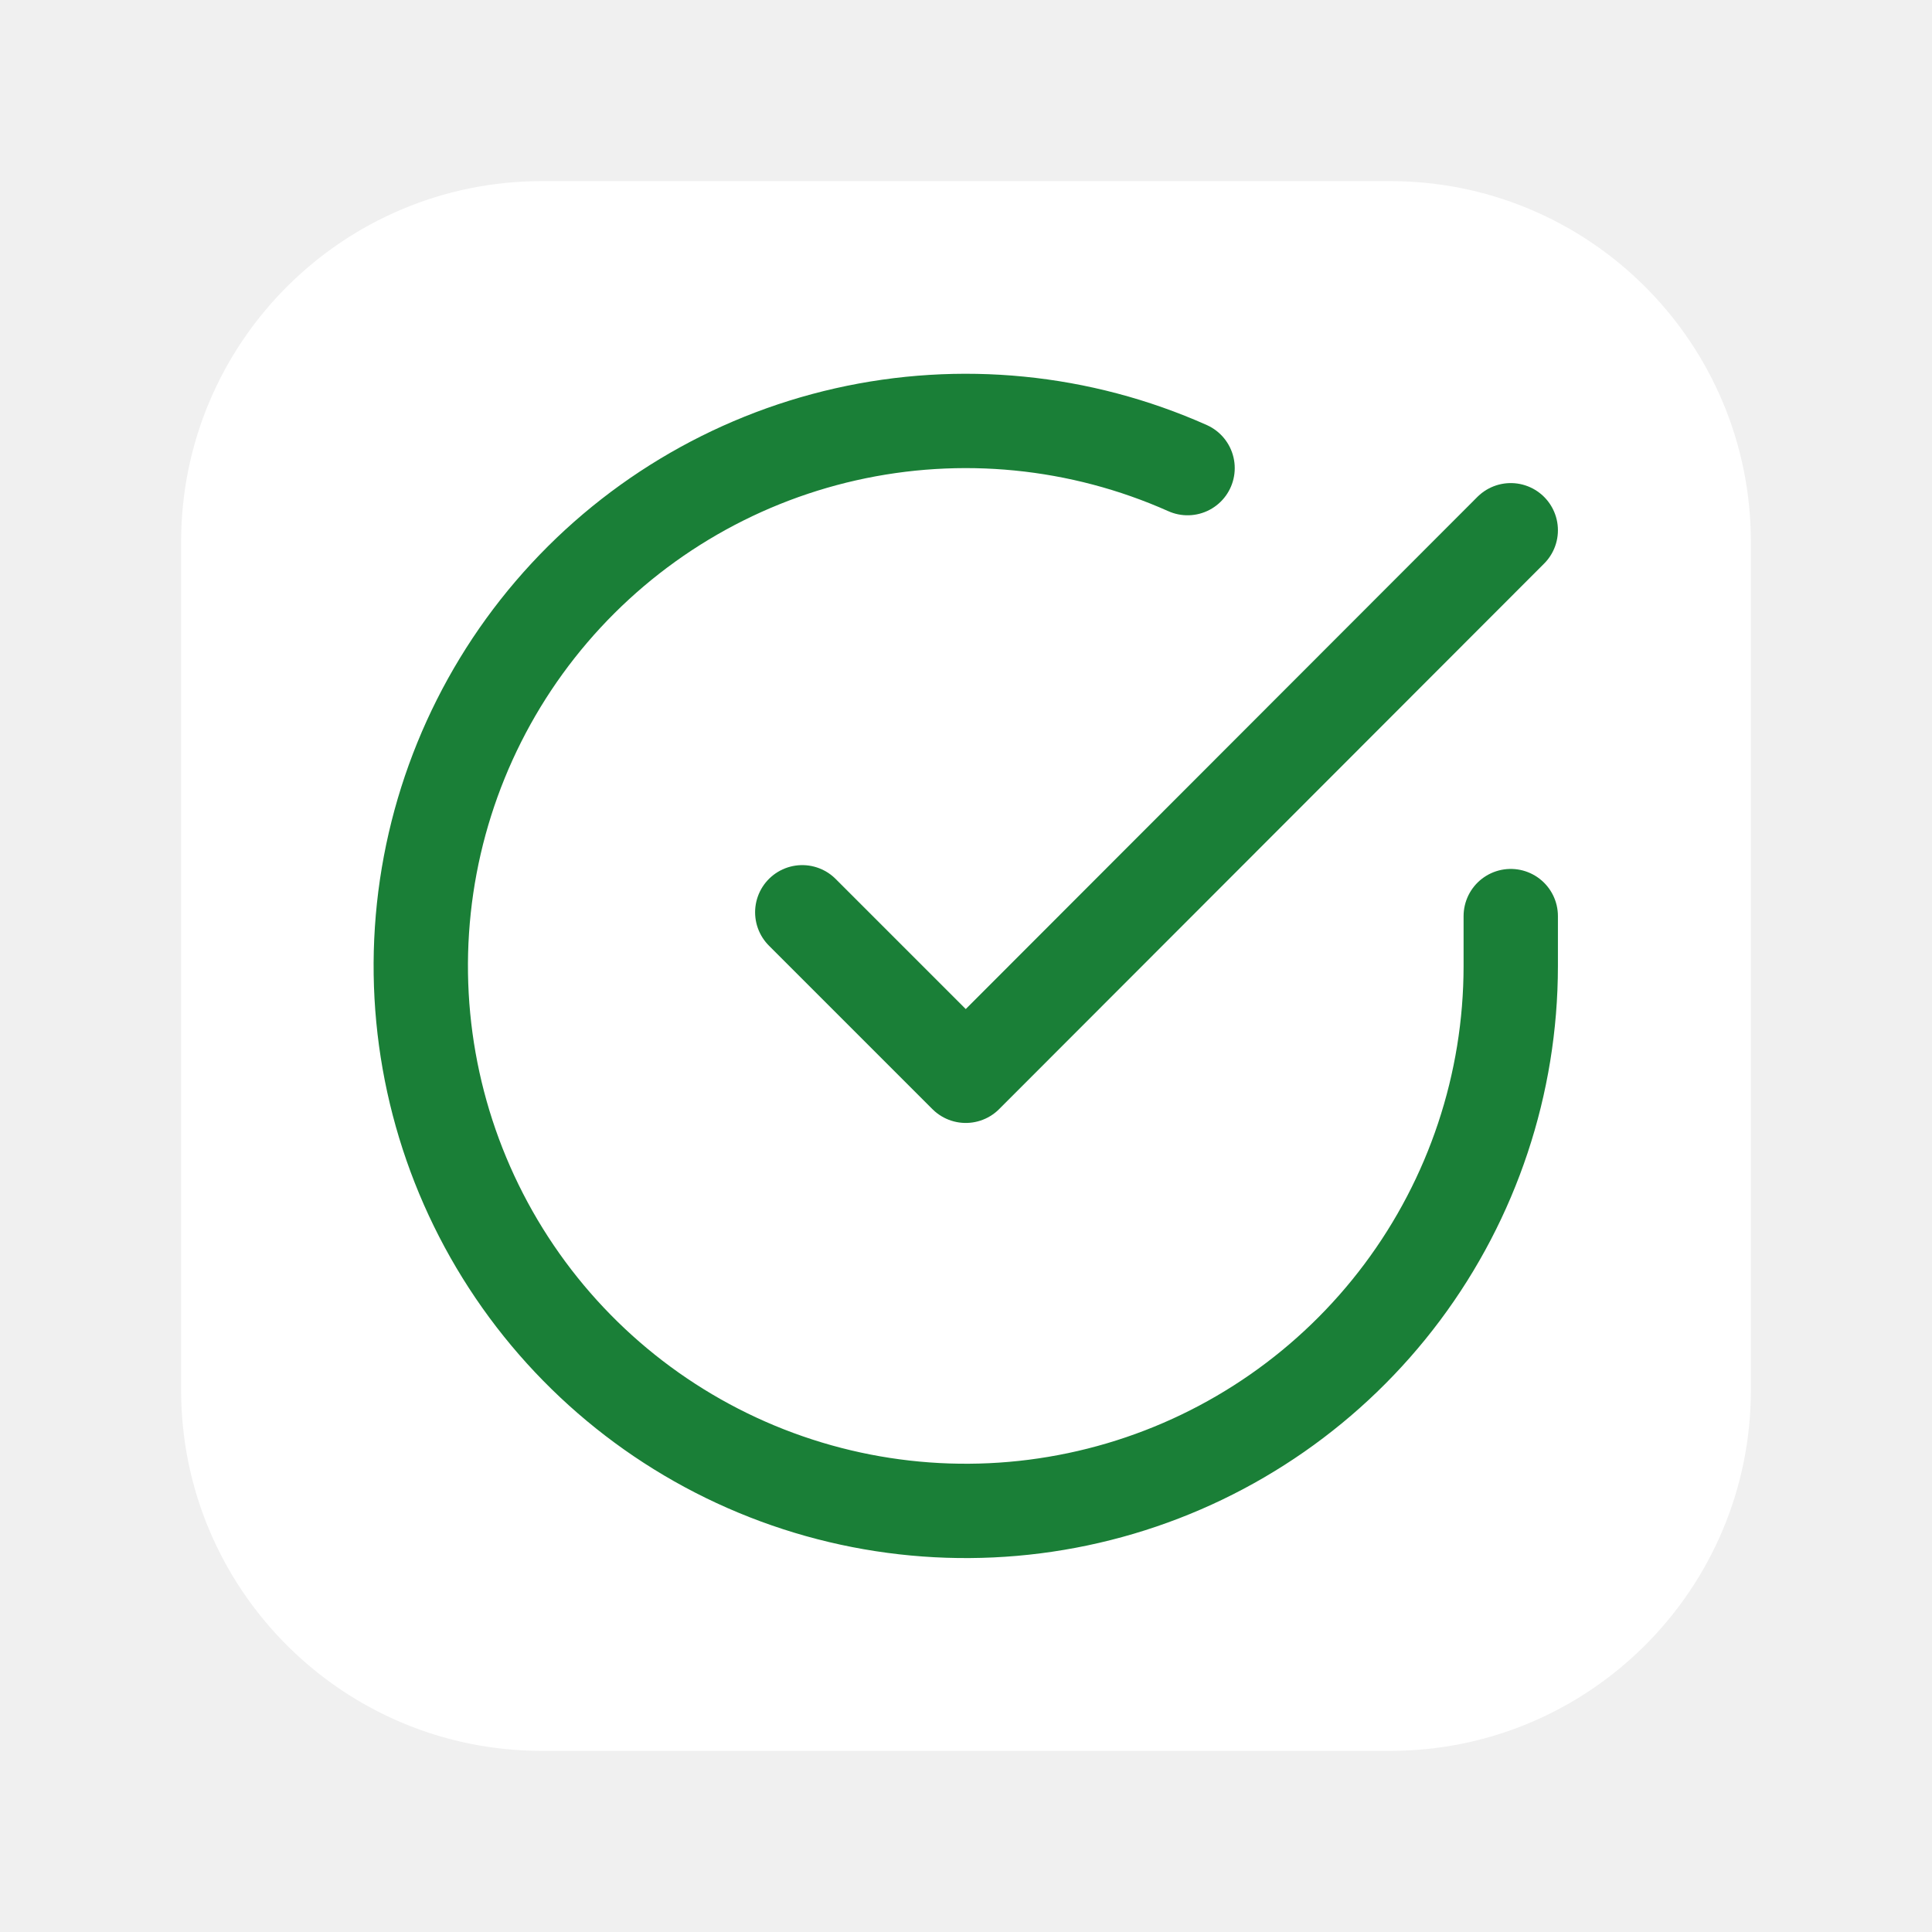
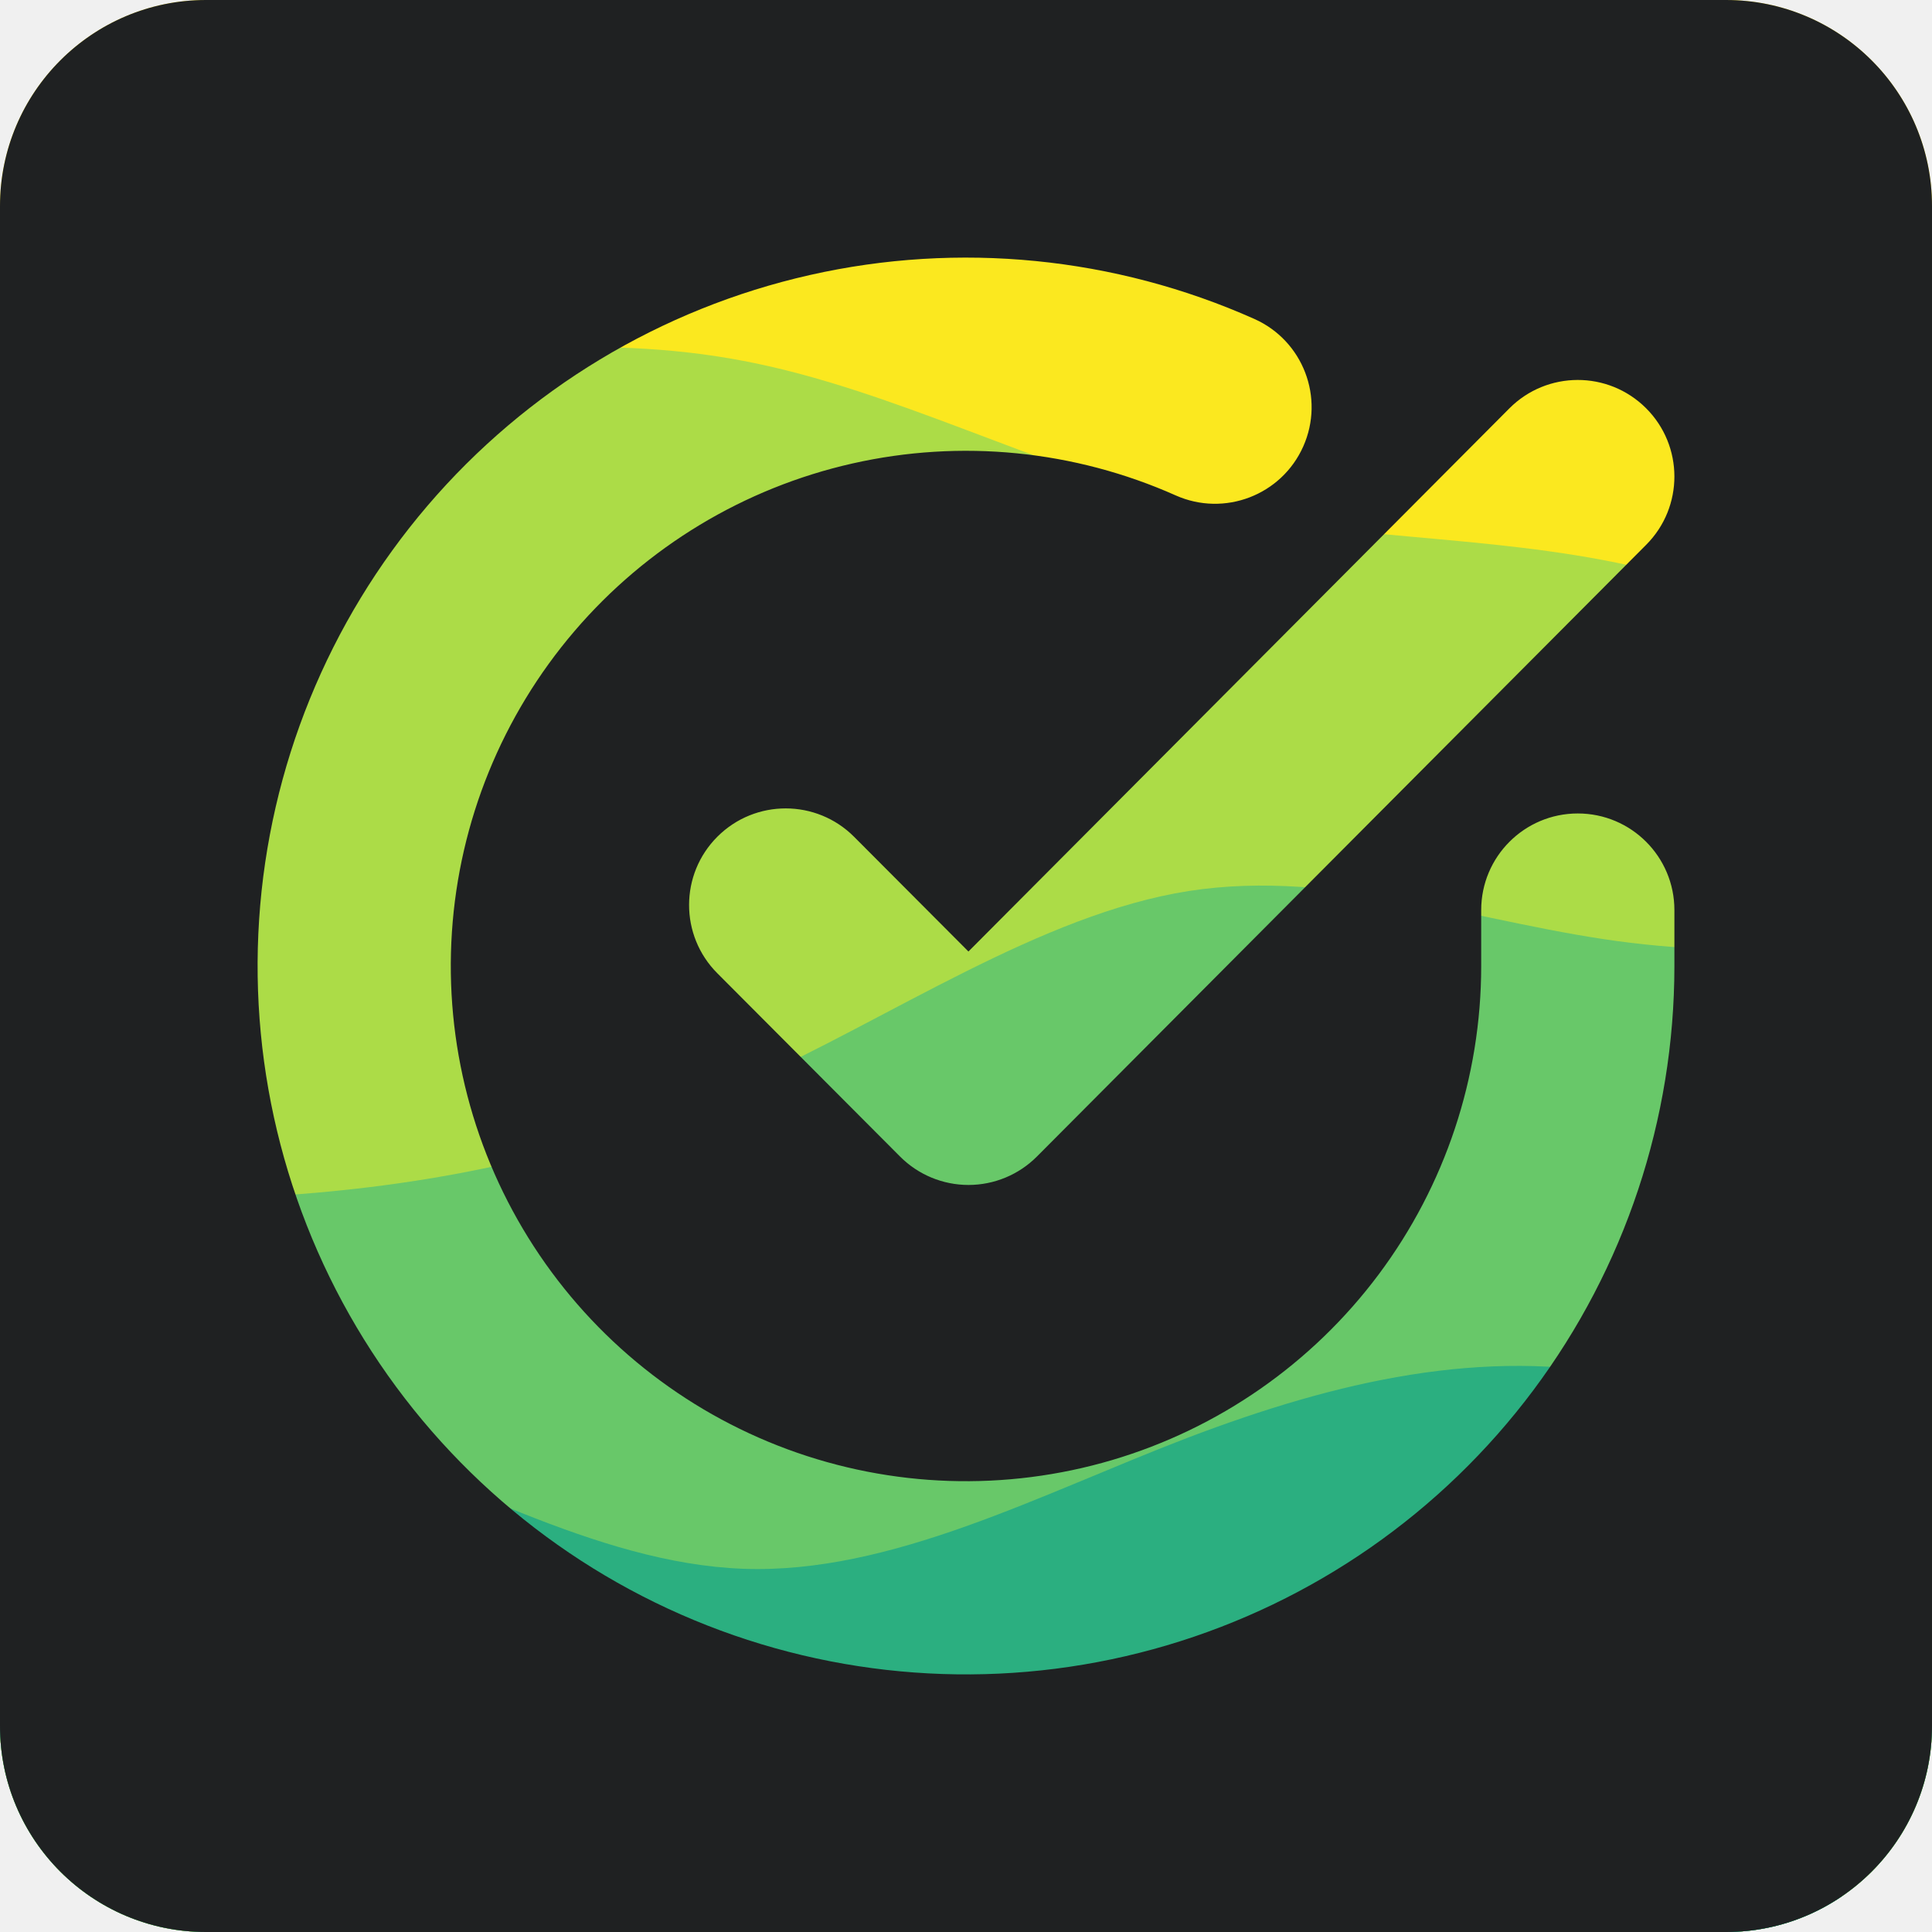
- <svg xmlns="http://www.w3.org/2000/svg" width="4096" height="4096" viewBox="0 0 4096 4096" fill="none">
-   <rect x="384" y="384" width="3328" height="3328" rx="765" fill="white" />
-   <path d="M3202.92 1942.2V2048.5C3202.77 2297.66 3122.1 2540.09 2972.91 2739.65C2823.73 2939.21 2614.03 3085.2 2375.1 3155.84C2136.17 3226.48 1880.8 3218 1647.09 3131.65C1413.37 3045.31 1213.83 2885.73 1078.22 2676.71C942.605 2467.69 878.194 2220.43 894.588 1971.82C910.981 1723.2 1007.3 1486.54 1169.18 1297.14C1331.07 1107.74 1549.84 975.74 1792.87 920.83C2035.9 865.921 2290.17 891.043 2517.75 992.449" stroke="#1A7F37" stroke-width="200" stroke-linecap="round" stroke-linejoin="round" />
-   <path d="M3202.92 1124.17L2047.5 2280.74L1700.88 1934.11" stroke="#1A7F37" stroke-width="200" stroke-linecap="round" stroke-linejoin="round" />
+ <svg xmlns="http://www.w3.org/2000/svg" width="300" height="300" viewBox="0 0 300 300" fill="none">
+   <g clip-path="url(#clip0_51723_305)">
+     <rect width="300" height="300" rx="32" fill="white" />
+     <g clip-path="url(#clip1_51723_305)">
+       <path d="M390 -90H-90V390H390V-90Z" fill="#FBE81F" />
+       <path d="M-90 82.8L-78.6 78C-67.2 73.2 -44.4 63.6 -21.6 59.64C1.2 55.56 24 57.24 46.8 56.16C69.6 55.2 92.4 51.6 115.44 56.04C138.36 60.36 161.64 72.84 184.56 78.36C207.6 84 230.4 82.8 253.2 87.84C276 92.76 298.8 104.04 321.6 99C344.4 93.96 367.2 72.84 378.6 62.16L390 51.6V391.2H378.6C367.2 391.2 344.4 391.2 321.6 391.2C298.8 391.2 276 391.2 253.2 391.2C230.4 391.2 207.6 391.2 184.56 391.2C161.64 391.2 138.36 391.2 115.44 391.2C92.4 391.2 69.6 391.2 46.8 391.2C24 391.2 1.2 391.2 -21.6 391.2C-44.4 391.2 -67.2 391.2 -78.6 391.2H-90V82.8Z" fill="#ACDC47" />
+       <path d="M-90 133.2L-78.6 141.84C-67.2 150.36 -44.4 167.64 -21.6 176.76C1.2 186 24 187.2 46.8 185.4C69.6 183.6 92.4 178.8 115.44 168.36C138.36 158.04 161.64 141.96 184.56 138.36C207.6 134.76 230.4 143.64 253.2 146.4C276 149.16 298.8 146.04 321.6 149.64C344.4 153.24 367.2 163.56 378.6 168.84L390 174V391.2H378.6C367.2 391.2 344.4 391.2 321.6 391.2C298.8 391.2 276 391.2 253.2 391.2C230.4 391.2 207.6 391.2 184.56 391.2C161.64 391.2 138.36 391.2 115.44 391.2C92.4 391.2 69.6 391.2 46.8 391.2C24 391.2 1.2 391.2 -21.6 391.2C-44.4 391.2 -67.2 391.2 -78.6 391.2H-90V133.2Z" fill="#68C869" />
+       <path d="M-90 241.2L-78.6 236.16C-67.2 231.24 -44.4 221.16 -21.6 216.84C1.2 212.4 24 213.6 46.8 221.16C69.6 228.84 92.4 242.76 115.44 243.6C138.36 244.44 161.64 231.96 184.56 223.2C207.6 214.44 230.4 209.16 253.2 213.84C276 218.4 298.8 232.8 321.6 239.16C344.4 245.64 367.2 243.96 378.6 243.24L390 242.4V391.2H378.6C367.2 391.2 344.4 391.2 321.6 391.2C298.8 391.2 276 391.2 253.2 391.2C230.4 391.2 207.6 391.2 184.56 391.2C161.64 391.2 138.36 391.2 115.44 391.2C92.4 391.2 69.6 391.2 46.8 391.2C24 391.2 1.2 391.2 -21.6 391.2C-44.4 391.2 -67.2 391.2 -78.6 391.2H-90V241.2Z" fill="#2BAF80" />
+       <path d="M-90 338.4L-78.6 333.96C-67.2 329.64 -44.4 320.76 -21.6 318.6C1.2 316.44 24 320.76 46.8 317.16C69.6 313.56 92.4 302.04 115.44 302.4C138.36 302.76 161.64 315.24 184.56 313.2C207.6 311.16 230.4 294.84 253.2 291.84C276 288.84 298.8 299.16 321.6 302.04C344.4 304.8 367.2 300 378.6 297.6L390 295.2V391.2H378.6C367.2 391.2 344.4 391.2 321.6 391.2C298.8 391.2 276 391.2 253.2 391.2C230.4 391.2 207.6 391.2 184.56 391.2C161.64 391.2 138.36 391.2 115.44 391.2C92.4 391.2 69.6 391.2 46.8 391.2C24 391.2 1.2 391.2 -21.6 391.2C-44.4 391.2 -67.2 391.2 -78.6 391.2H-90V338.4Z" fill="#099487" />
+       <path fill-rule="evenodd" clip-rule="evenodd" d="M-90 -90H390V390H-90V-90ZM255.585 63.372C261.455 69.218 261.474 78.715 255.628 84.585L161.013 179.585C158.199 182.41 154.376 183.999 150.388 184C146.401 184.001 142.577 182.414 139.762 179.59L111.377 151.119C105.528 145.252 105.543 135.755 111.41 129.906C117.276 124.057 126.774 124.071 132.623 129.938L150.379 147.749L234.372 63.415C240.218 57.545 249.715 57.526 255.585 63.372ZM132.37 71.967C149.197 68.165 166.802 69.904 182.56 76.926C190.127 80.297 198.995 76.897 202.366 69.329C205.738 61.762 202.337 52.895 194.77 49.523C173.103 39.869 148.895 37.477 125.758 42.705C102.621 47.932 81.793 60.499 66.381 78.531C50.969 96.562 41.799 119.093 40.238 142.762C38.678 166.432 44.81 189.971 57.721 209.871C70.631 229.77 89.629 244.963 111.879 253.183C134.13 261.404 158.442 262.211 181.189 255.486C203.936 248.76 223.9 234.862 238.103 215.863C252.305 196.864 259.986 173.784 260 150.063V141.314C260 133.03 253.284 126.314 245 126.314C236.716 126.314 230 133.03 230 141.314V150.046C229.99 167.297 224.404 184.083 214.075 197.9C203.745 211.718 189.226 221.826 172.683 226.717C156.139 231.608 138.458 231.021 122.276 225.042C106.093 219.064 92.277 208.015 82.888 193.542C73.498 179.07 69.038 161.95 70.173 144.736C71.308 127.522 77.978 111.136 89.186 98.022C100.395 84.908 115.542 75.769 132.37 71.967Z" fill="#1F2122" />
+     </g>
+   </g>
+   <defs>
+     <clipPath id="clip0_51723_305">
+       <rect width="300" height="300" rx="32" fill="white" />
+     </clipPath>
+     <clipPath id="clip1_51723_305">
+       <rect width="480" height="480" fill="white" transform="translate(-90 -90)" />
+     </clipPath>
+   </defs>
</svg>
